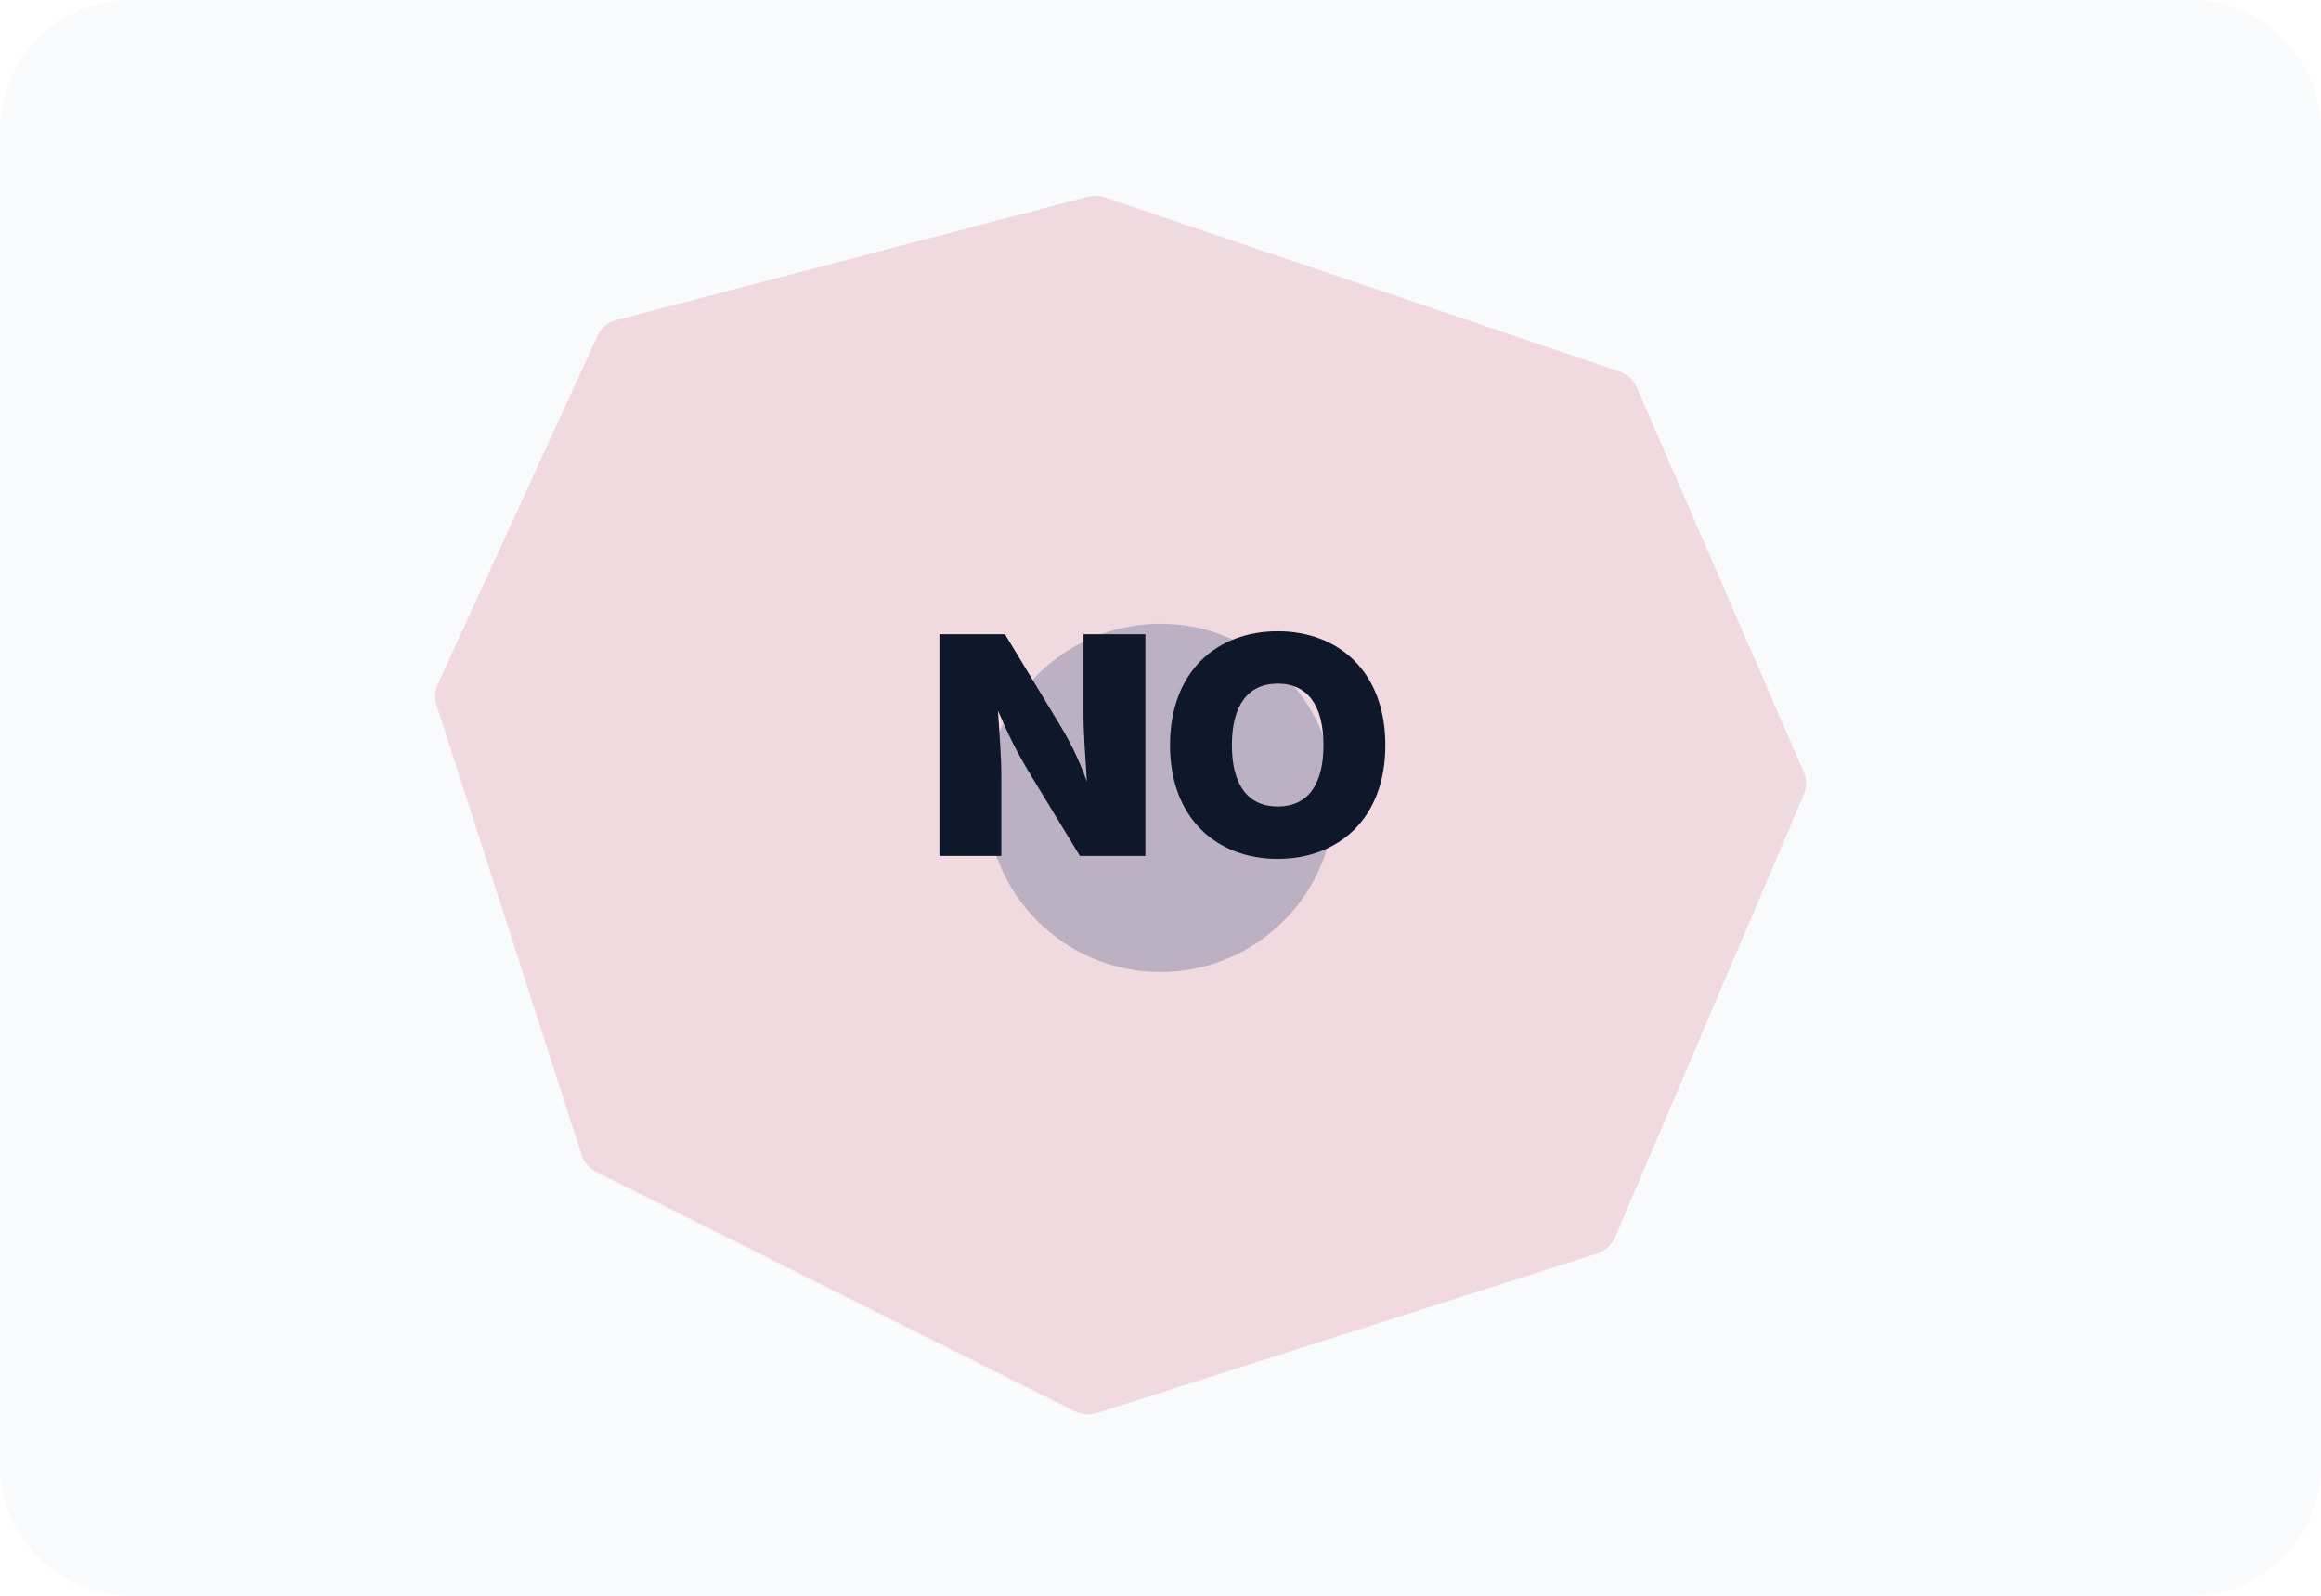
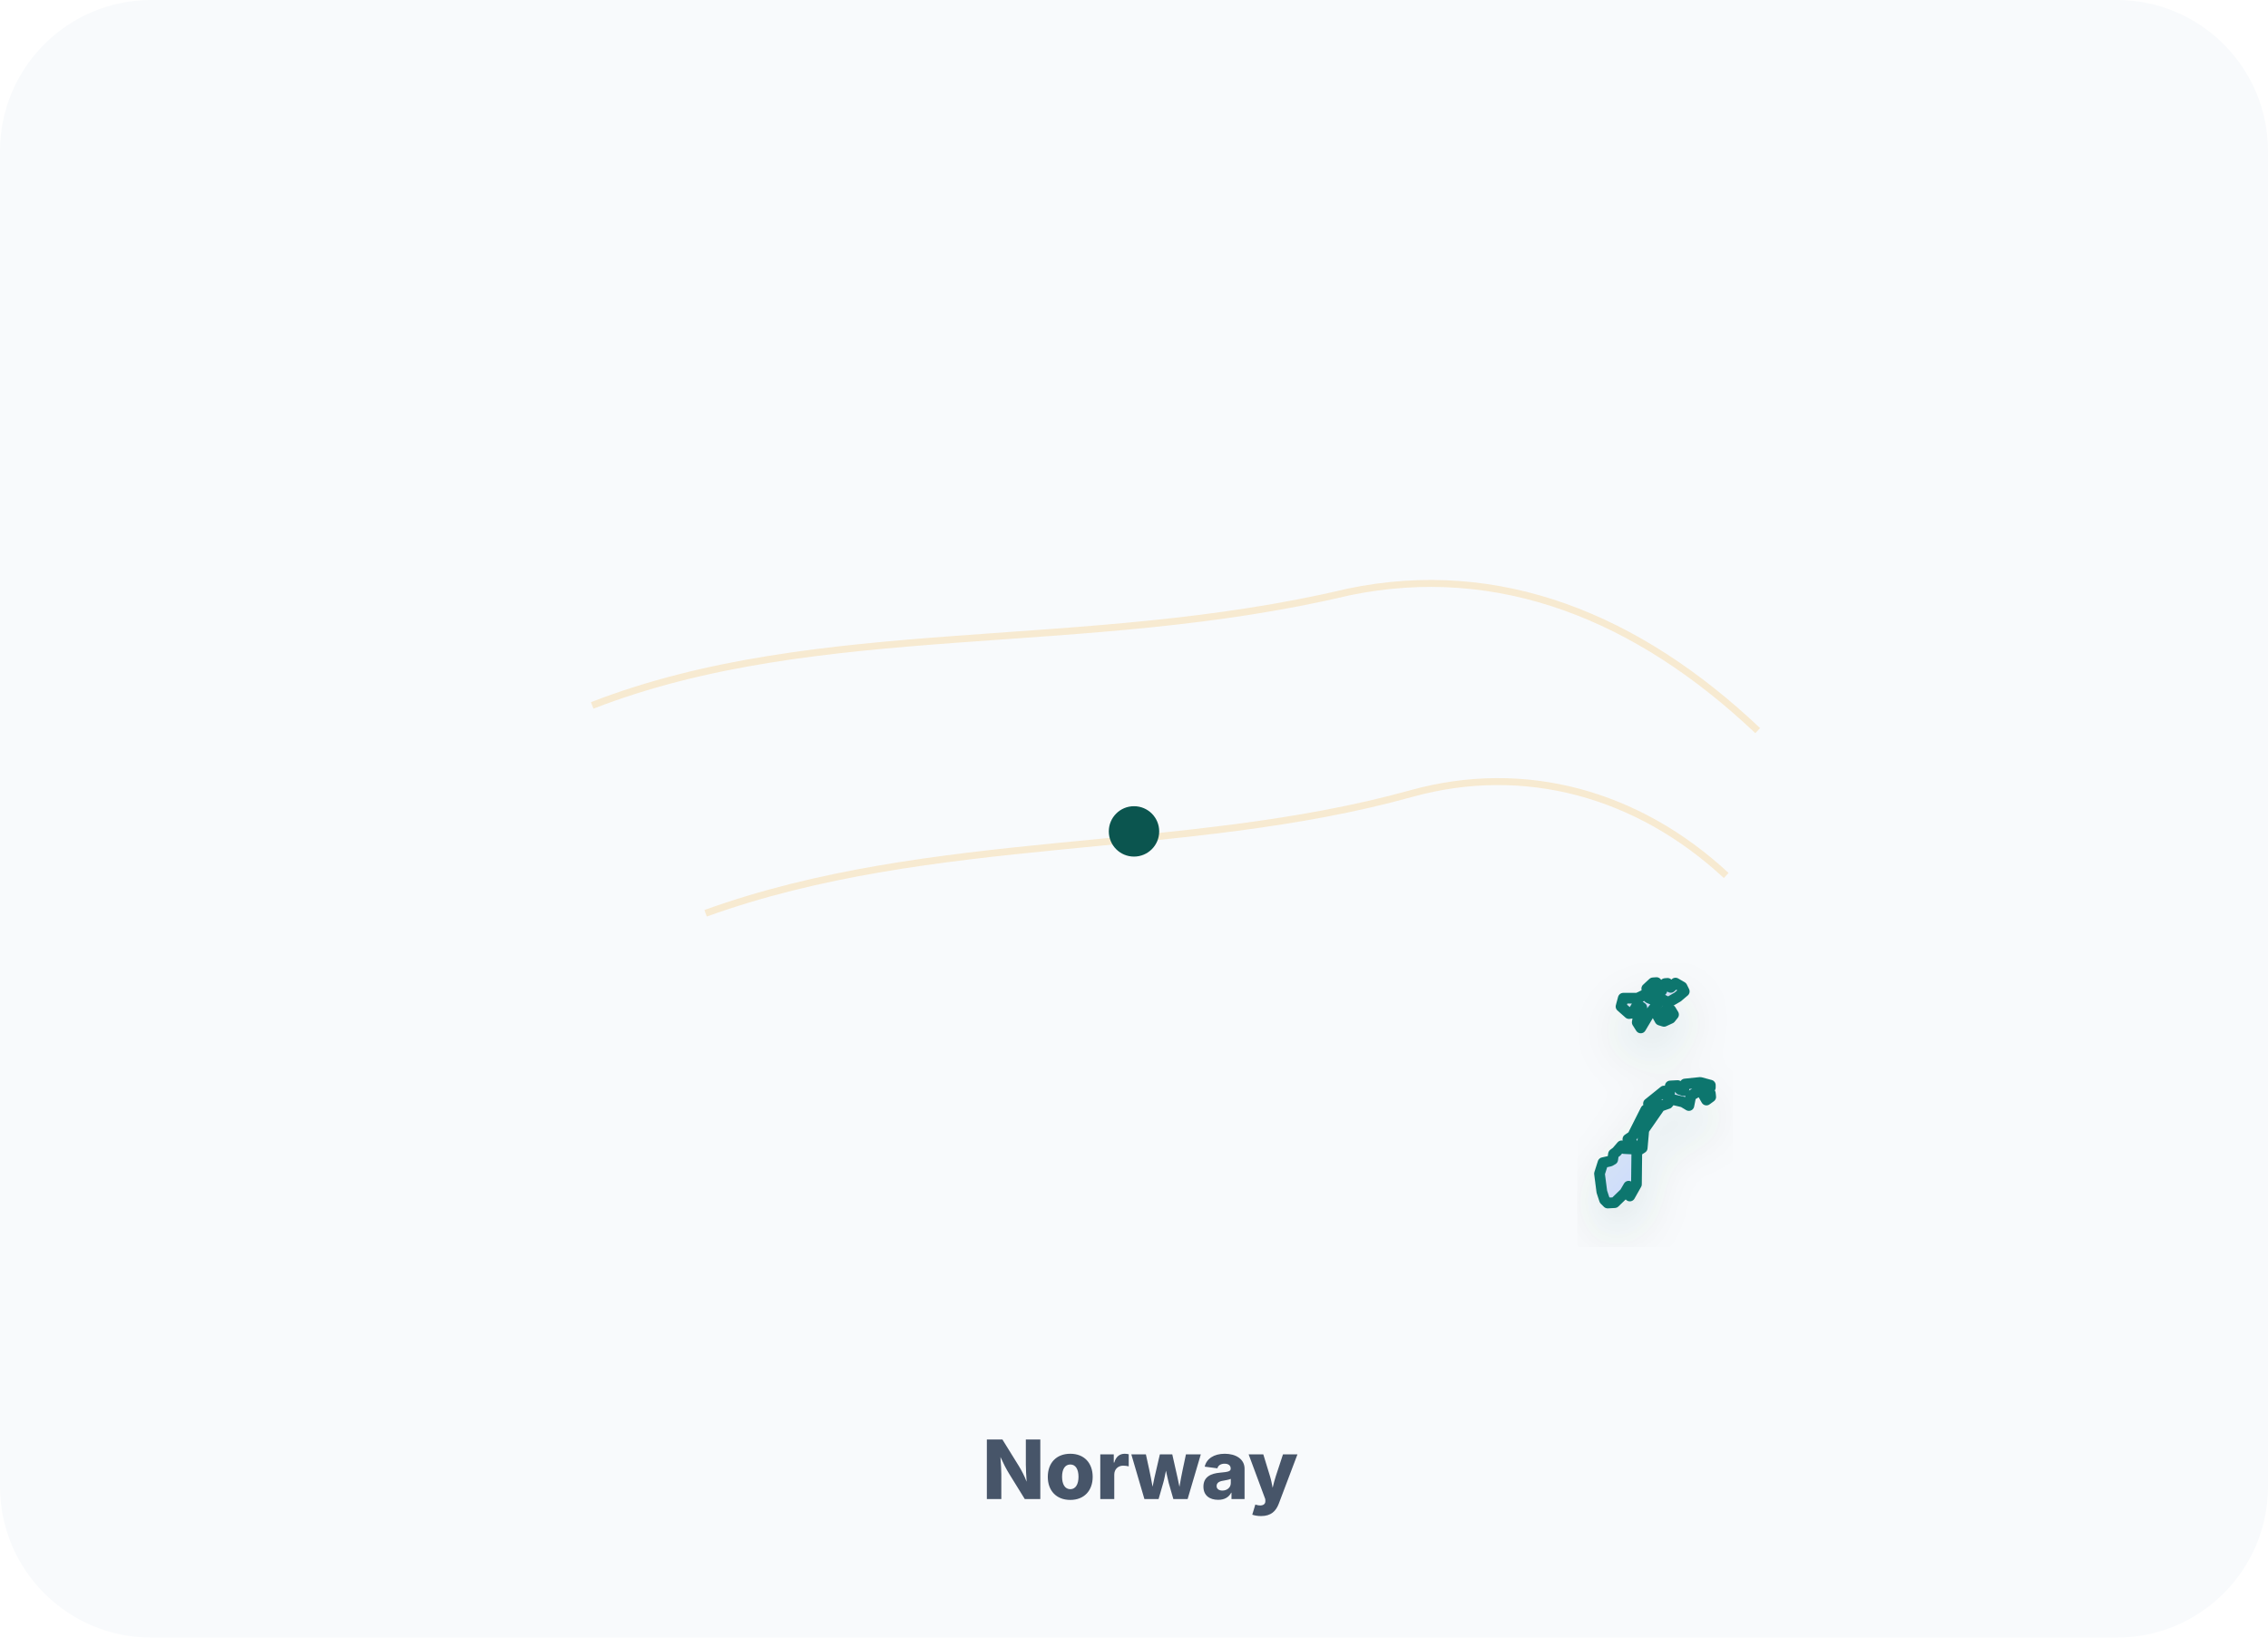
- <svg xmlns="http://www.w3.org/2000/svg" viewBox="0 0 320 220" role="img" aria-label="Norway outline">
-   <rect width="320" height="220" rx="18" fill="#f8fafc" />
-   <path d="M86 48 L151 31 L222 55 L245 108 L219 169 L150 191 L84 158 L64 96 Z" fill="#BA0C2F" opacity=".14" stroke="#BA0C2F" stroke-width="8" stroke-linejoin="round" />
-   <circle cx="160" cy="110" r="24" fill="#00205B" opacity=".22" />
-   <text x="160" y="118" text-anchor="middle" font-family="Inter, Arial" font-size="42" font-weight="900" fill="#0f172a">NO</text>
+ <svg xmlns="http://www.w3.org/2000/svg" viewBox="0 0 360 260" role="img" aria-labelledby="title desc">
+   <rect width="360" height="260" rx="24" fill="#f8fafc" />
+   <defs>
+     <linearGradient id="norway-land" x1="0" x2="1" y1="0" y2="1">
+       <stop offset="0" stop-color="#ddeceb" />
+       <stop offset="0.55" stop-color="#cfddfb" />
+       <stop offset="1" stop-color="#fce4bb" />
+     </linearGradient>
+     <filter id="norway-shadow" x="-20%" y="-20%" width="140%" height="140%">
+       <feDropShadow dx="0" dy="10" stdDeviation="10" flood-color="#0b554f" flood-opacity="0.12" />
+     </filter>
+   </defs>
+   <g transform="translate(91.608, 47.225) scale(0.389201)" fill="url(#norway-land)" stroke="#0f766e" stroke-width="4.368" stroke-linejoin="round" filter="url(#norway-shadow)">
+     <g id="no">
+       <path d="M460.567,327.409l1.747-1.279l-0.157-1.435l-1.106-0.641l0.157-1.754h0.95v-0.96l-4.123-1.114l-6.181,0.64l-0.631,2.714l-1.428-0.477l-0.951-1.599l-3.017,0.155l-0.32,3.033l-1.426,0.641l-0.795-1.6l-6.345,5.109l1.271,1.436l-2.378,1.115l-5.393,10.701l-1.901,1.279l0.155,0.959l1.9,0.959l-0.475,2.074l-3.173-0.164l-0.952-1.115l-2.057,2.395l-1.271,0.959l-0.32,2.24l-1.105,0.64l-2.854,0.64l-1.426,4.479l0.951,7.348l1.106,3.354l1.271,1.279l2.853-0.156l4.124-3.994l1.581-2.713l0.478,3.992l2.697-4.789l0.154-13.424l2.195-1.383l0.657-7.408l6.655-9.586l3.173-1.115l1.427-1.755l4.754,1.115l2.377,1.435l0.796-3.992l3.968-2.396L460.567,327.409L460.567,327.409z" />
+       <path d="M437.056,285.762l-1.426-1.435l-3.164,1.539h-5.809l-0.917,3.389l3.26,2.878l1.425-0.208l2.04-3.491l1.729,1.235l-1.229,2.464l-0.614,3.596l1.427,2.256l3.06-5.135l3.979-4.832l-1.531-1.33L437.056,285.762L437.056,285.762z" />
+       <path d="M438.784,279.6l-2.55,2.359l1.529,2.359h2.749l1.124,1.539l3.363,1.746l3.871-2.256l2.654-2.256l-0.916-1.85l-2.654-1.539l-1.938,1.746l-1.321-1.644l-1.021,0.104l-1.322,2.878l-1.936-1.954l-0.208-1.331L438.784,279.6L438.784,279.6z" />
+       <path d="M444.593,290.179l-2.04,1.851l-1.729,1.332l0.812,1.435l1.636,0.511l2.652-1.236l1.229-1.539l-1.124-1.85L444.593,290.179L444.593,290.179z" />
+     </g>
+   </g>
+   <g fill="none" stroke="#f59e0b" stroke-width="1.1" opacity="0.18">
+     <path d="M94 112 C130 98 172 104 214 94 C238 89 260 98 279 116" />
+     <path d="M112 145 C148 132 188 136 224 126 C242 121 260 126 274 139" />
+   </g>
+   <circle cx="180" cy="132" r="4" fill="#0b554f" />
+   <text x="181" y="238" text-anchor="middle" font-family="Inter, Arial, sans-serif" font-size="13" font-weight="760" fill="#475569">Norway</text>
</svg>
